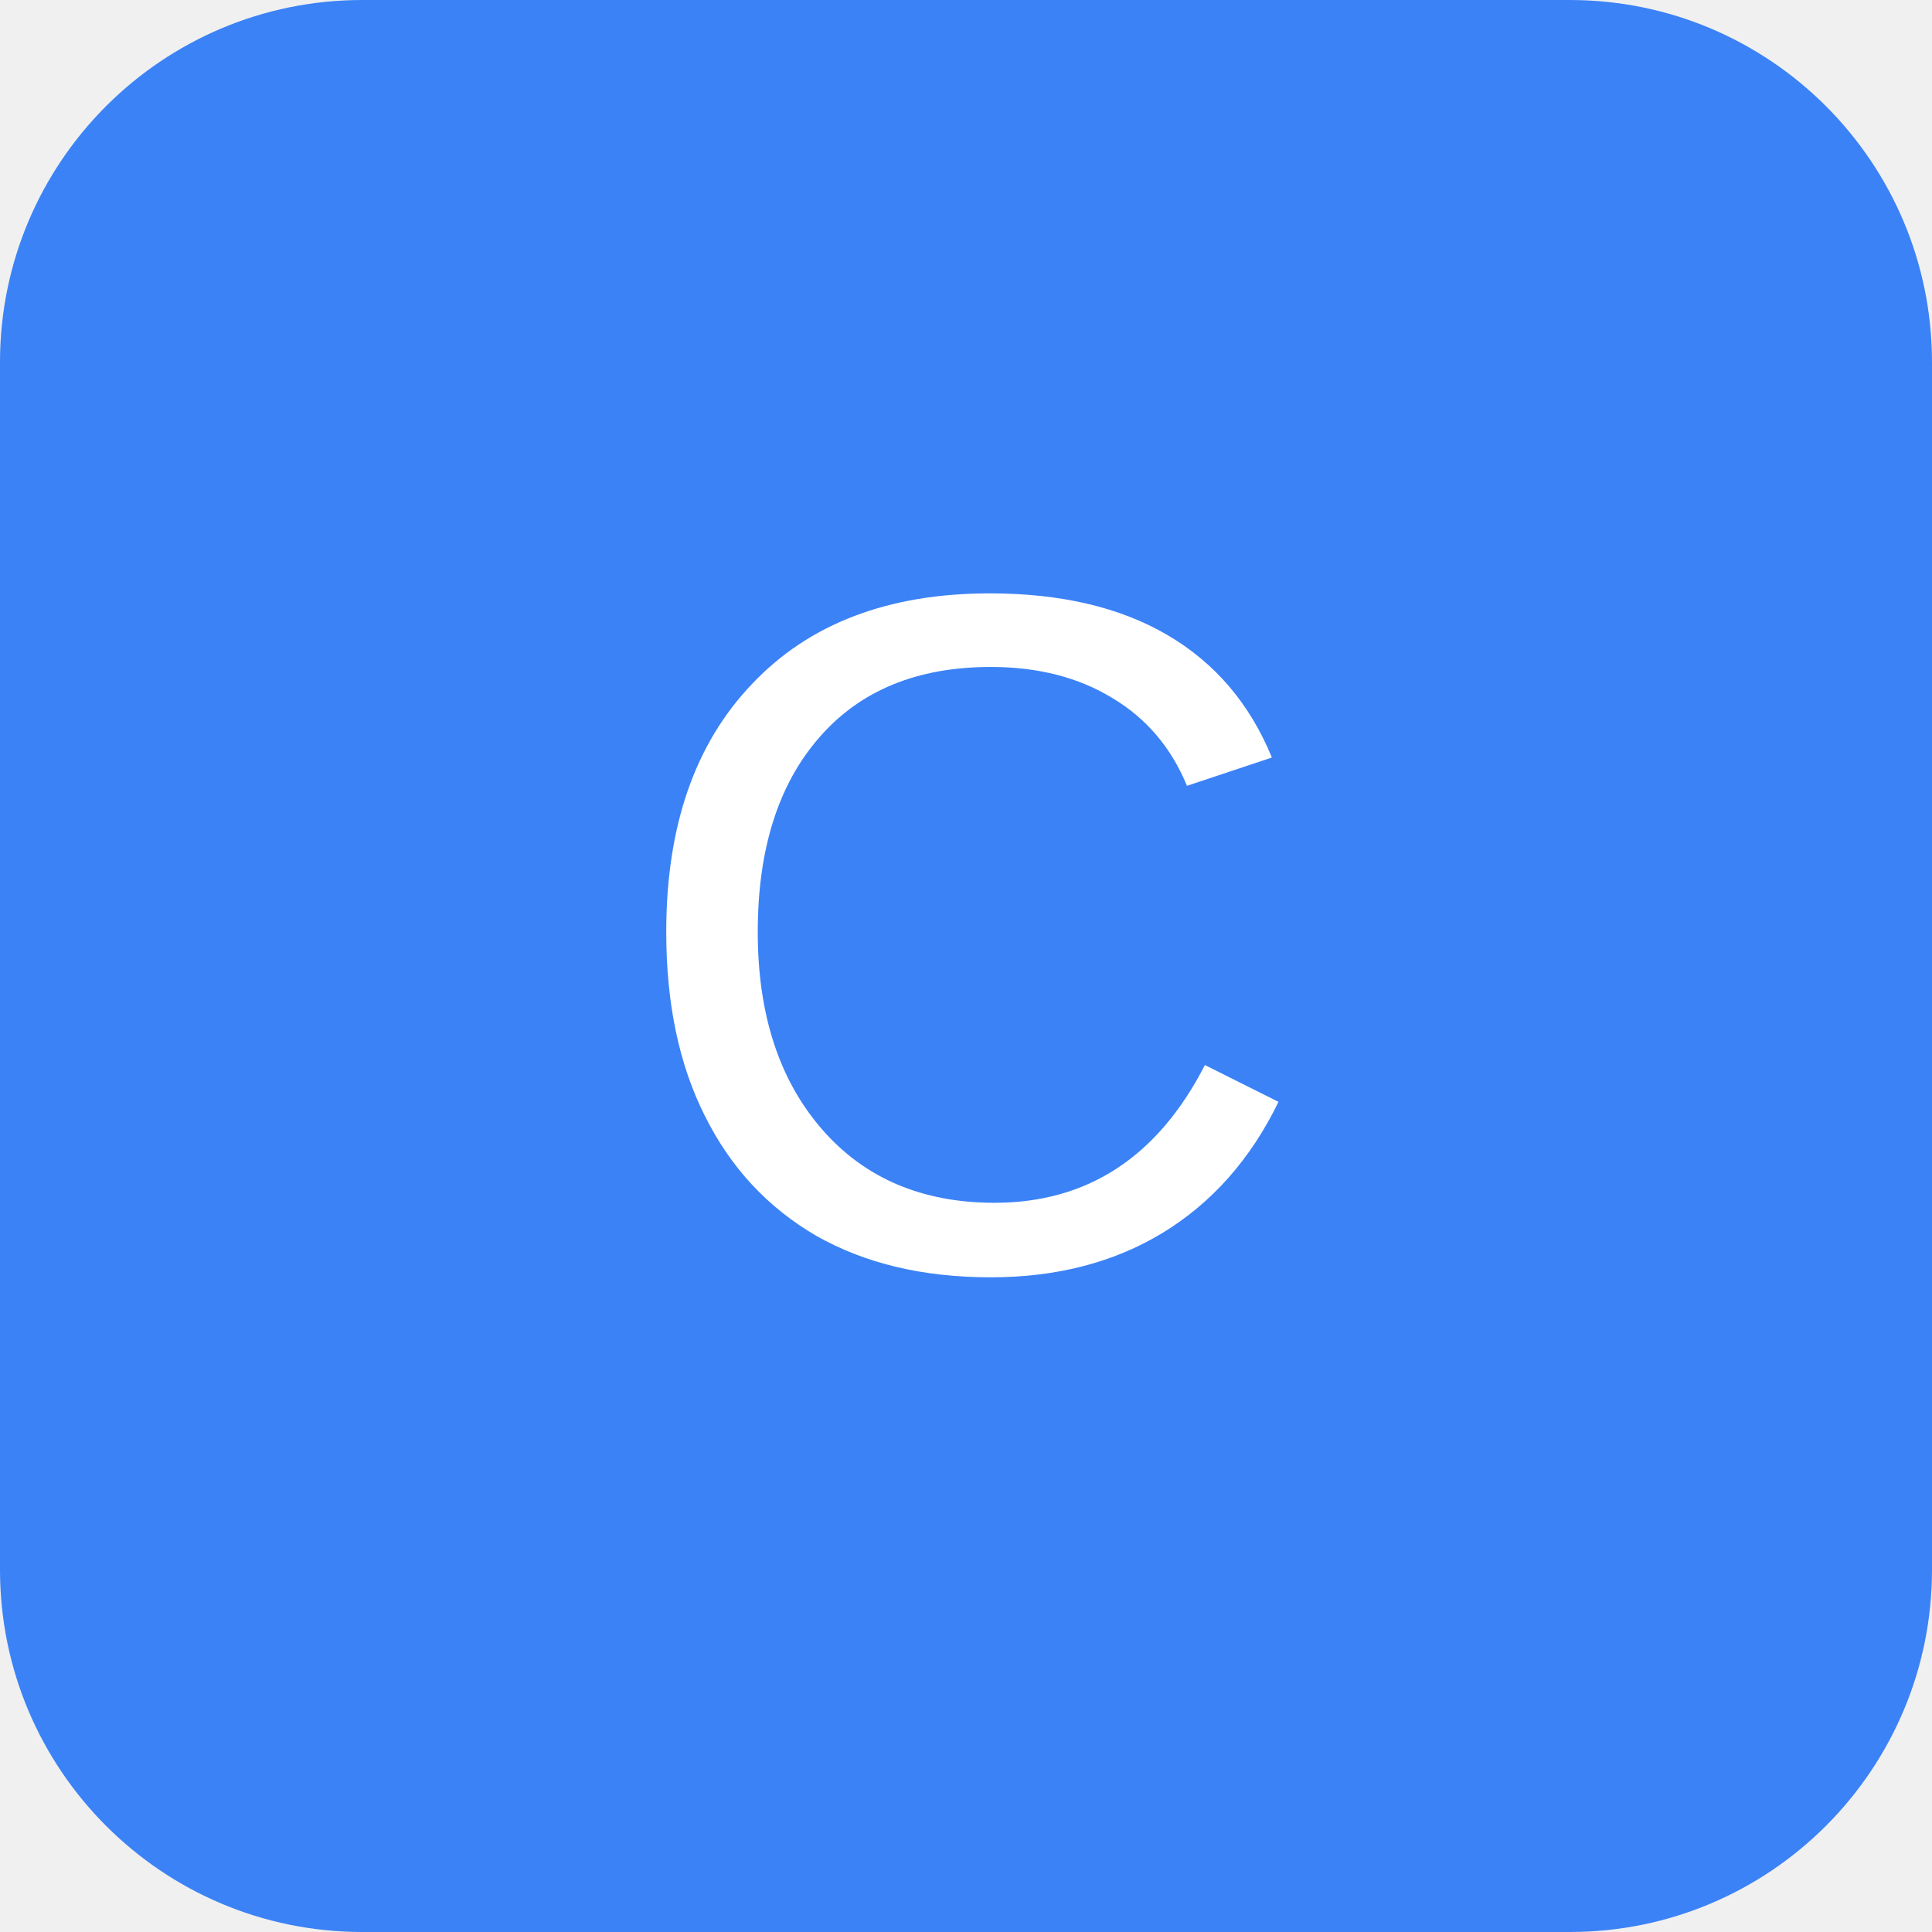
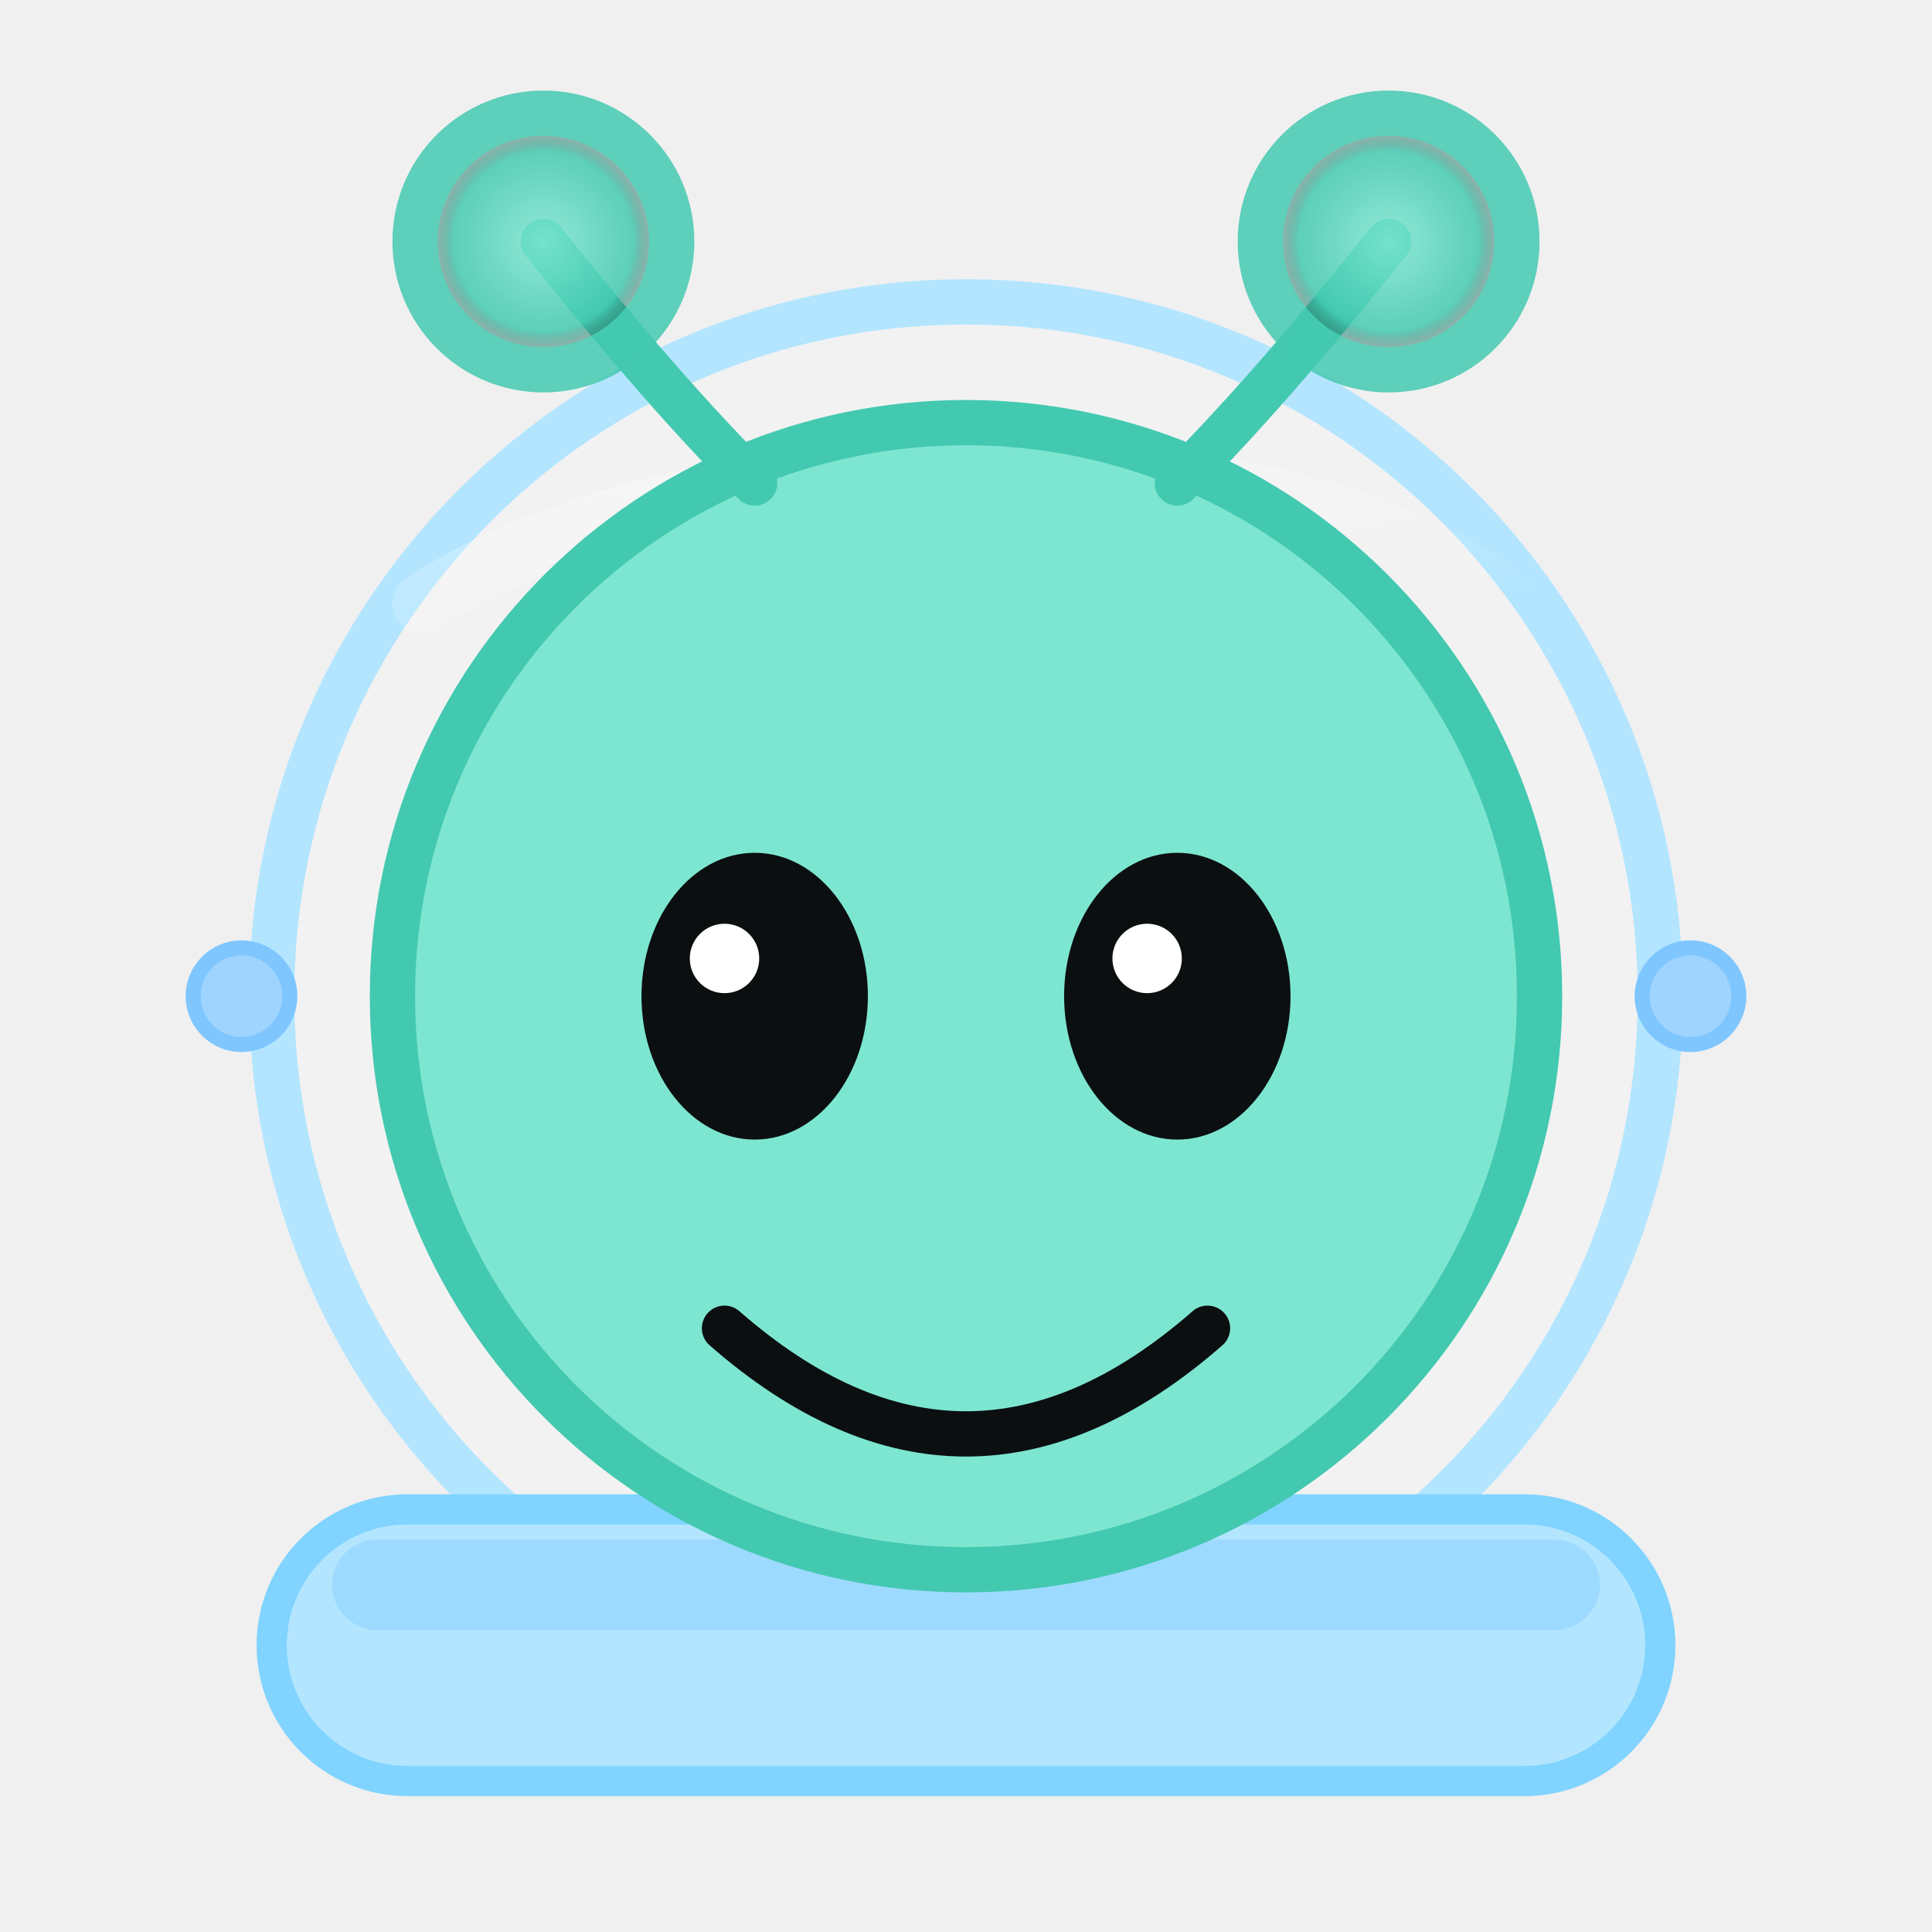
- <svg xmlns="http://www.w3.org/2000/svg" viewBox="0 0 32 32" width="32" height="32">
-   <rect width="32" height="32" rx="6" fill="#3b82f6" />
-   <text x="16" y="21" font-size="16" text-anchor="middle" fill="white" font-family="Arial, sans-serif">C</text>
+ <svg xmlns="http://www.w3.org/2000/svg" viewBox="0 0 128 128" width="256" height="256" fill="none">
+   <defs>
+     <radialGradient id="tipGlowGreen" cx="50%" cy="50%" r="50%">
+       <stop offset="0%" stop-color="#7de6d1" />
+       <stop offset="70%" stop-color="#43c9b0" />
+       <stop offset="100%" stop-color="transparent" />
+     </radialGradient>
+     <linearGradient id="glassHighlight" x1="0" y1="0" x2="1" y2="1">
+       <stop offset="0%" stop-color="white" stop-opacity="0.55" />
+       <stop offset="100%" stop-color="white" stop-opacity="0" />
+     </linearGradient>
+   </defs>
+   <circle cx="64" cy="66" r="46" fill="#ffffff" fill-opacity="0.12" stroke="#b3e5ff" stroke-width="3" />
+   <path d="M28 40c18-12 58-12 72 0" fill="none" stroke="url(#glassHighlight)" stroke-width="4" stroke-linecap="round" opacity="0.6" />
+   <circle cx="16" cy="66" r="3.2" fill="#9fd4ff" stroke="#7fc6ff" stroke-width="1" />
+   <circle cx="112" cy="66" r="3.2" fill="#9fd4ff" stroke="#7fc6ff" stroke-width="1" />
+   <g>
+     <rect x="18" y="100" width="92" height="18" rx="9" fill="#b3e5ff" stroke="#80d4ff" stroke-width="2" />
+     <rect x="22" y="102" width="84" height="6" rx="3" fill="#8bd2ff" opacity="0.55" />
+   </g>
+   <g style="color:#7de6d1">
+     <circle cx="64" cy="66" r="38" fill="currentColor" stroke="#43c9b0" stroke-width="3" />
+     <g stroke="#43c9b0" stroke-width="3" stroke-linecap="round">
+       <path d="M50 32c-5 -5 -10 -11 -14 -16" fill="none" />
+       <circle cx="36" cy="16" r="8.5" fill="url(#tipGlowGreen)" opacity="0.85" />
+       <path d="M78 32c5 -5 10 -11 14 -16" fill="none" />
+       <circle cx="92" cy="16" r="8.5" fill="url(#tipGlowGreen)" opacity="0.85" />
+     </g>
+     <ellipse cx="50" cy="66" rx="7.5" ry="9.5" fill="#0b0f10" />
+     <ellipse cx="78" cy="66" rx="7.5" ry="9.5" fill="#0b0f10" />
+     <circle cx="48" cy="63.5" r="2.3" fill="white" />
+     <circle cx="76" cy="63.5" r="2.3" fill="white" />
+     <path d="M48 88q16 14 32 0" stroke="#0b0f10" stroke-width="3" fill="none" stroke-linecap="round" />
+   </g>
</svg>
